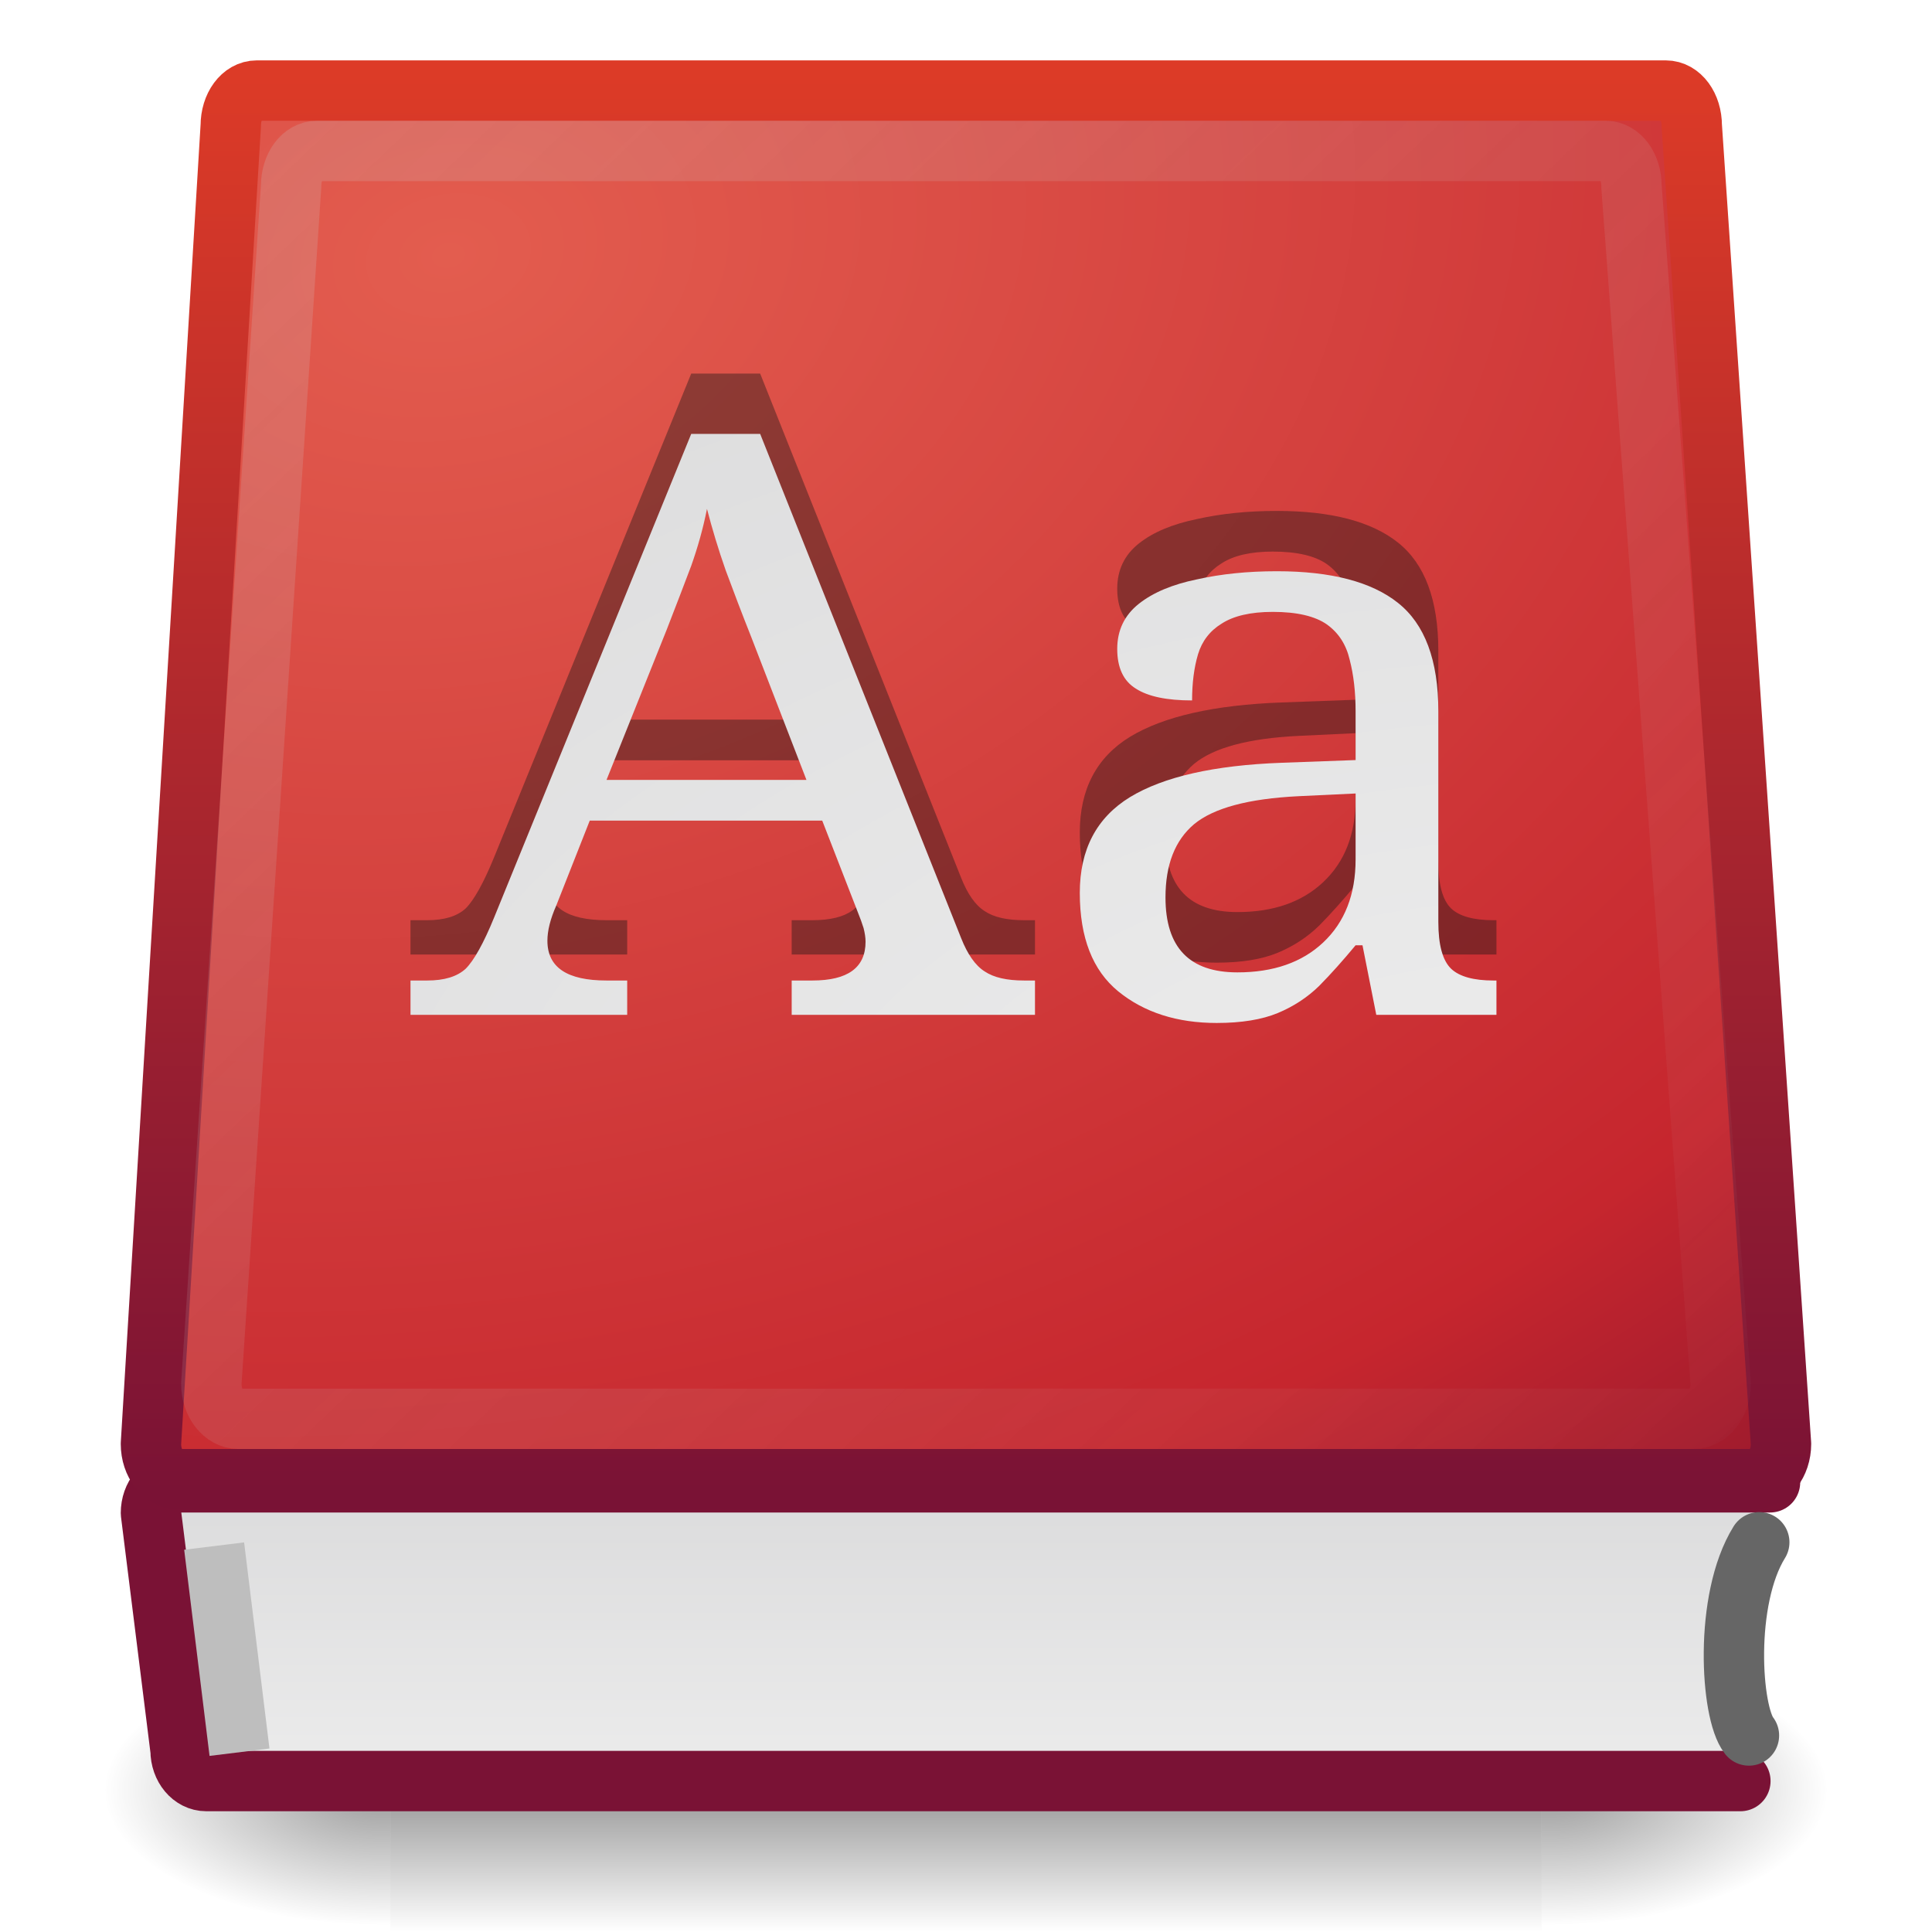
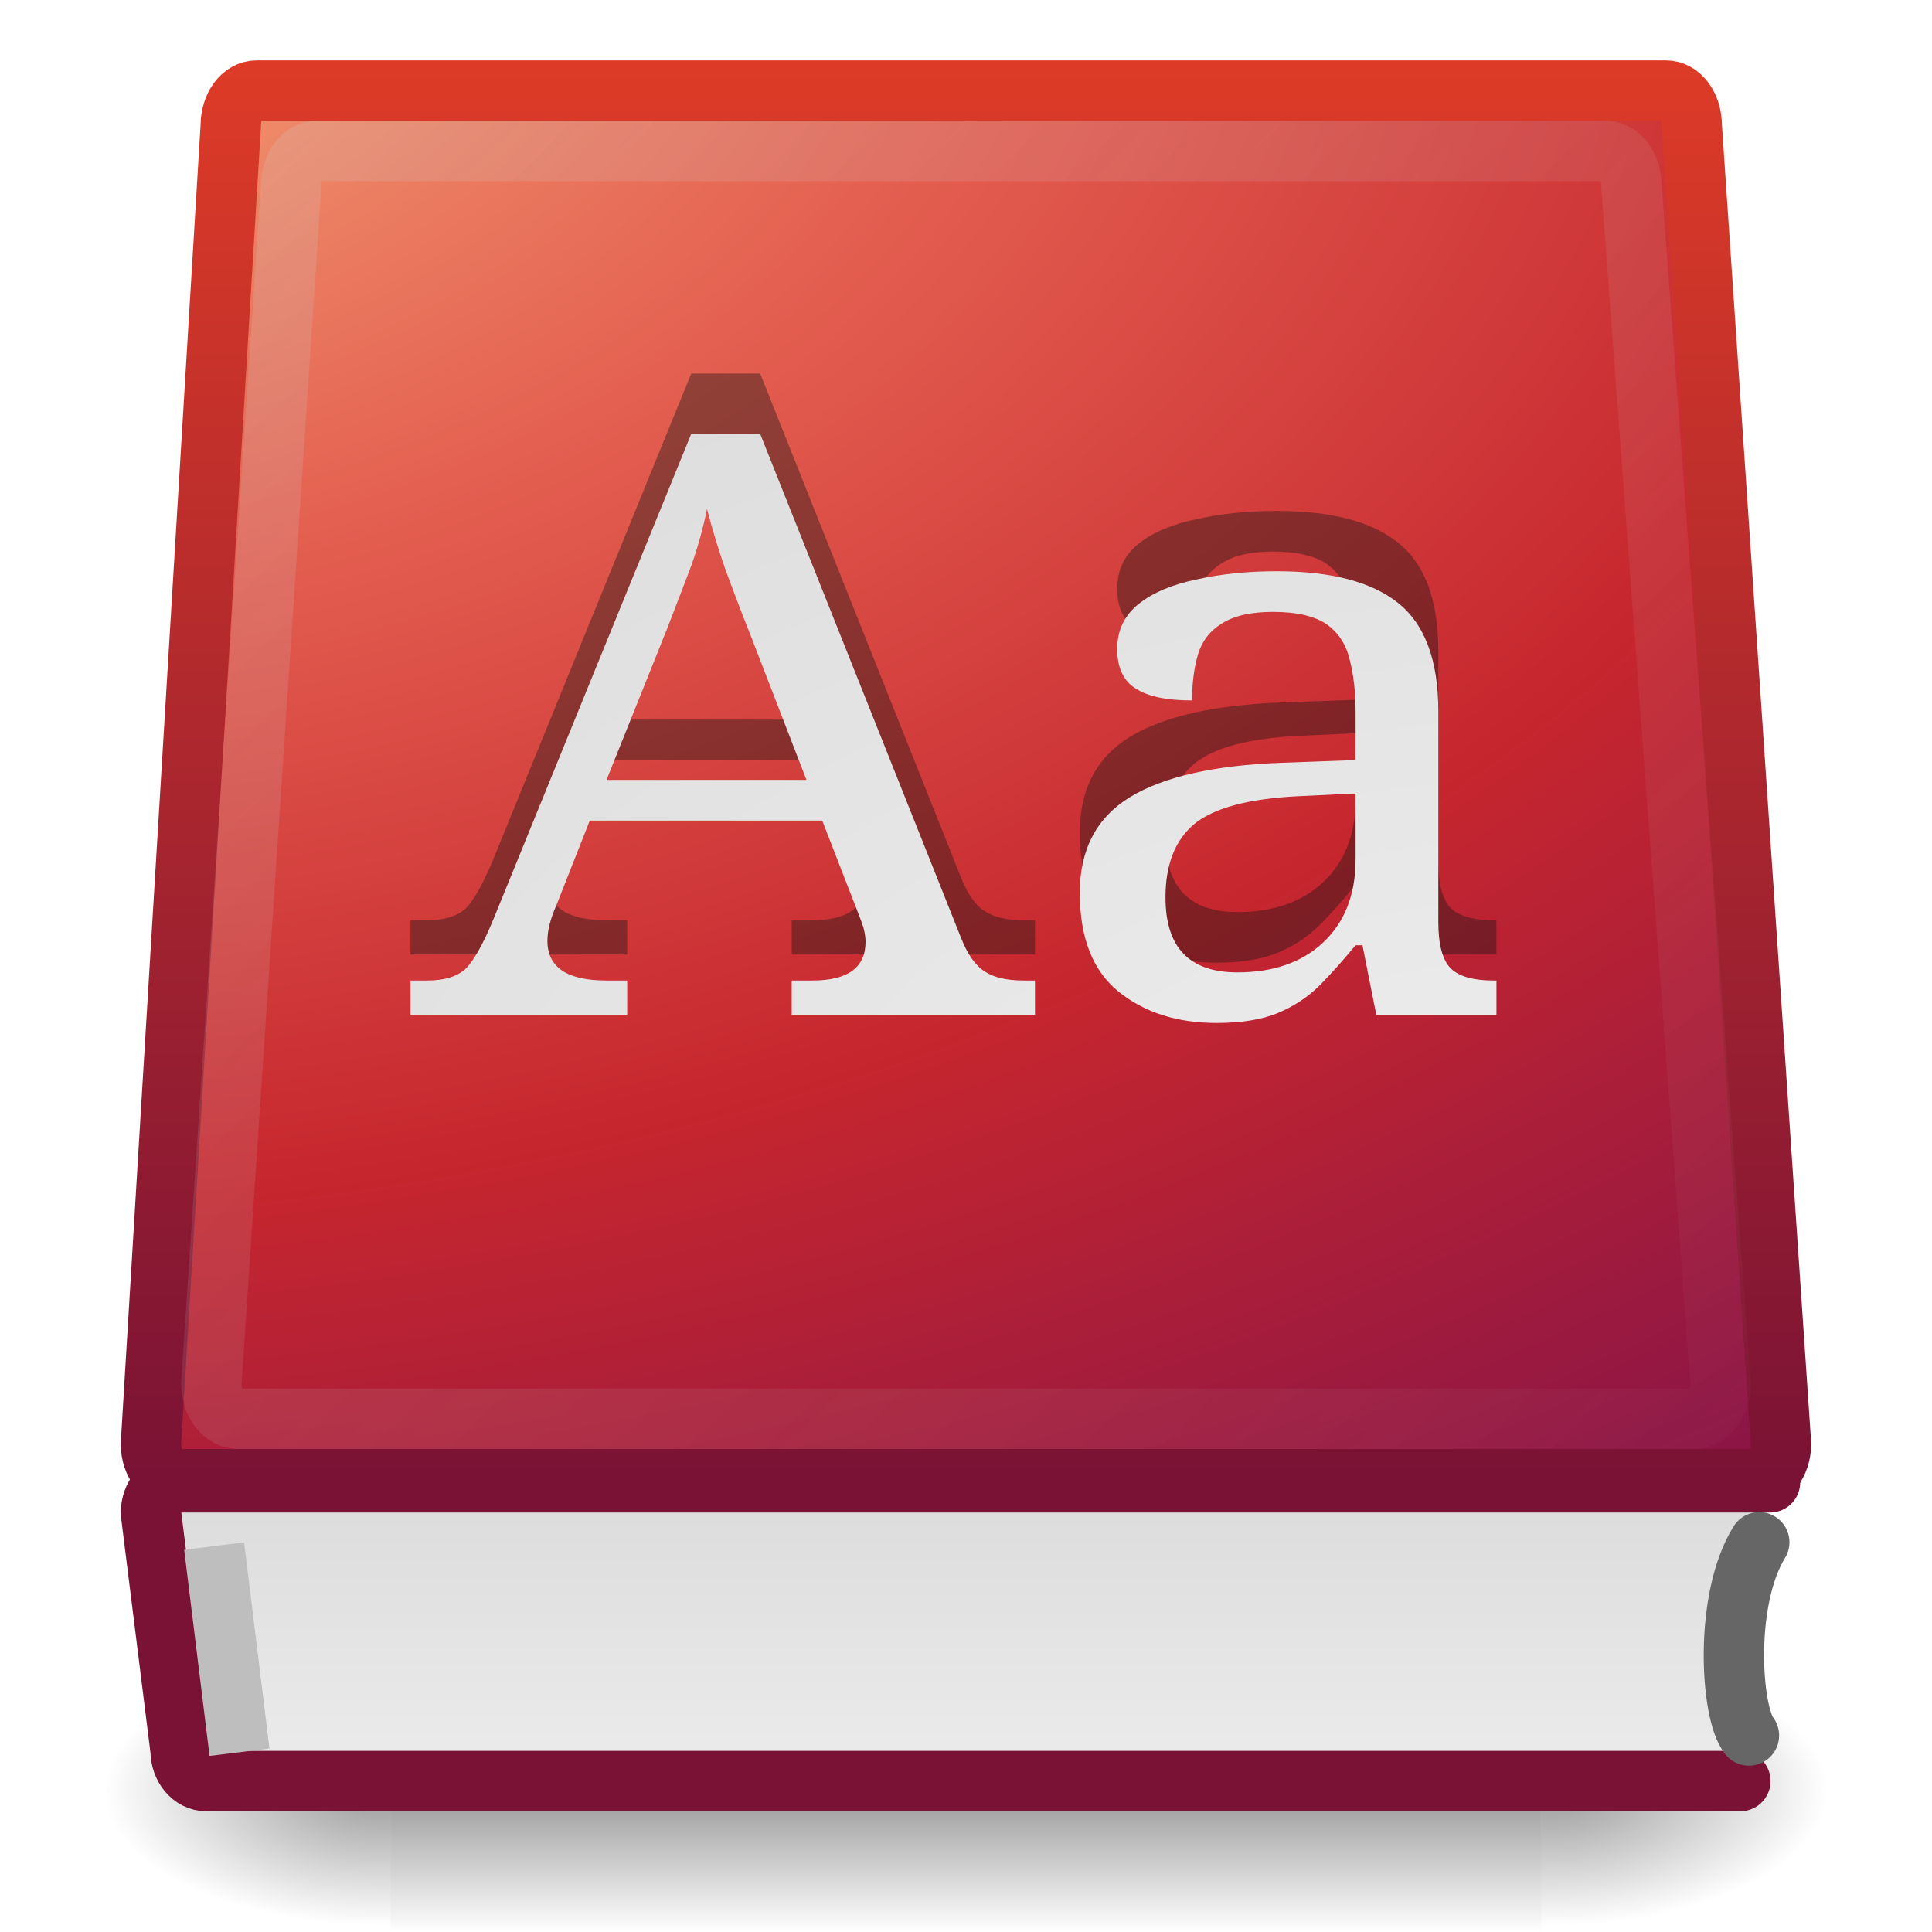
<svg xmlns="http://www.w3.org/2000/svg" xmlns:xlink="http://www.w3.org/1999/xlink" version="1.1" width="32" height="32" id="svg4046">
  <defs id="defs4048">
    <linearGradient x1="8.903" y1="-0.266" x2="45.547" y2="35.481" id="linearGradient3020" xlink:href="#linearGradient3921" gradientUnits="userSpaceOnUse" gradientTransform="matrix(0.6567361,0,0,0.6133356,-0.9172226,2.20082)" />
    <linearGradient id="linearGradient3921">
      <stop id="stop3923" style="stop-color:#cdcdcd;stop-opacity:1" offset="0" />
      <stop id="stop3652" style="stop-color:#cdcdcd;stop-opacity:0.122" offset="1" />
    </linearGradient>
    <radialGradient cx="11.809" cy="39.406" r="13.428" fx="11.809" fy="39.406" id="radialGradient3818-8" xlink:href="#linearGradient2346-5" gradientUnits="userSpaceOnUse" gradientTransform="matrix(-0.00710434,-1.608587,2.553618,-0.0098746,-75.88098,40.57325)" />
    <linearGradient id="linearGradient2346-5">
      <stop id="stop2348-9" style="stop-color:#eeeeee;stop-opacity:1" offset="0" />
      <stop id="stop2350-2" style="stop-color:#d9d9da;stop-opacity:1" offset="1" />
    </linearGradient>
    <radialGradient cx="54.535" cy="28.165" r="20.714" fx="54.535" fy="28.165" id="radialGradient3826-2" xlink:href="#linearGradient3242-4" gradientUnits="userSpaceOnUse" gradientTransform="matrix(0.4471605,1.567665,-2.146285,0.5296721,43.49356,-96.17547)" />
    <linearGradient id="linearGradient3242-4">
      <stop id="stop3246-7" style="stop-color:#e35d4f;stop-opacity:1" offset="0" />
      <stop id="stop3248-1" style="stop-color:#c6262e;stop-opacity:1" offset="0.661" />
      <stop id="stop3250-2" style="stop-color:#690b2c;stop-opacity:1" offset="1" />
    </linearGradient>
    <linearGradient x1="61.048" y1="37.455" x2="61.048" y2="11.753" id="linearGradient3828-2" xlink:href="#linearGradient2490-0" gradientUnits="userSpaceOnUse" gradientTransform="matrix(0.991197,0,0,0.9311127,-44.5106,-9.908997)" />
    <linearGradient id="linearGradient2490-0">
      <stop id="stop2492-2" style="stop-color:#791235;stop-opacity:1" offset="0" />
      <stop id="stop2494-1" style="stop-color:#dd3b27;stop-opacity:1" offset="1" />
    </linearGradient>
    <linearGradient x1="64.67" y1="42.353" x2="64.67" y2="34.452" id="linearGradient3832-6" xlink:href="#linearGradient2346-4" gradientUnits="userSpaceOnUse" gradientTransform="matrix(0.8954284,0,0,0.7685591,-41.90711,-2.514499)" />
    <linearGradient id="linearGradient2346-4">
      <stop id="stop2348-0" style="stop-color:#eeeeee;stop-opacity:1" offset="0" />
      <stop id="stop2350-3" style="stop-color:#d9d9da;stop-opacity:1" offset="1" />
    </linearGradient>
    <linearGradient x1="302.857" y1="366.648" x2="302.857" y2="609.505" id="linearGradient3004" xlink:href="#linearGradient5048" gradientUnits="userSpaceOnUse" gradientTransform="matrix(2.774389,0,0,1.969706,-1892.179,-872.8854)" />
    <linearGradient id="linearGradient5048">
      <stop id="stop5050" style="stop-color:#000000;stop-opacity:0" offset="0" />
      <stop id="stop5056" style="stop-color:#000000;stop-opacity:1" offset="0.5" />
      <stop id="stop5052" style="stop-color:#000000;stop-opacity:0" offset="1" />
    </linearGradient>
    <radialGradient cx="605.714" cy="486.648" r="117.143" fx="605.714" fy="486.648" id="radialGradient3006" xlink:href="#linearGradient5060" gradientUnits="userSpaceOnUse" gradientTransform="matrix(2.774389,0,0,1.969706,-1891.633,-872.8854)" />
    <linearGradient id="linearGradient5060">
      <stop id="stop5062" style="stop-color:#000000;stop-opacity:1" offset="0" />
      <stop id="stop5064" style="stop-color:#000000;stop-opacity:0" offset="1" />
    </linearGradient>
    <radialGradient cx="605.714" cy="486.648" r="117.143" fx="605.714" fy="486.648" id="radialGradient4044" xlink:href="#linearGradient5060" gradientUnits="userSpaceOnUse" gradientTransform="matrix(-2.774389,0,0,1.969706,112.7623,-872.8854)" />
+     <radialGradient xlink:href="#linearGradient2346" id="radialGradient2918" gradientUnits="userSpaceOnUse" gradientTransform="matrix(-0.00730508,-1.65404,2.625773,-0.01015361,-78.85412,51.86183)" cx="17.949" cy="25.435" fx="17.949" fy="25.435" r="13.428" />
+     <linearGradient id="linearGradient2346">
+       <stop id="stop2348" style="stop-color:#eeeeee;stop-opacity:1" offset="0" />
+       <stop id="stop2350" style="stop-color:#d9d9da;stop-opacity:1" offset="1" />
+     </linearGradient>
+     <linearGradient xlink:href="#linearGradient3211" id="linearGradient2922" gradientUnits="userSpaceOnUse" gradientTransform="matrix(0.9642369,0,0,0.9729203,-46.35018,0.9140242)" x1="25.579" y1="-25.736" x2="25.579" y2="41.953" />
+     <linearGradient id="linearGradient3211">
+       <stop id="stop3213" style="stop-color:#ffffff;stop-opacity:1" offset="0" />
+       <stop id="stop3215" style="stop-color:#ffffff;stop-opacity:0" offset="1" />
+     </linearGradient>
+     <radialGradient xlink:href="#linearGradient3242-2" id="radialGradient2926" gradientUnits="userSpaceOnUse" gradientTransform="matrix(0.03178107,1.85087,-2.978455,2.1054162e-7,51.79747,-75.22382)" cx="39.651" cy="18.619" fx="39.651" fy="18.619" r="20.714" />
+     <linearGradient id="linearGradient3242-2">
+       <stop offset="0" style="stop-color:#f8b17e;stop-opacity:1" id="stop3244" />
+       <stop offset="0.312" style="stop-color:#e35d4f;stop-opacity:1" id="stop3246-9" />
+       <stop offset="0.571" style="stop-color:#c6262e;stop-opacity:1" id="stop3248-3" />
+       <stop offset="1" style="stop-color:#690b54;stop-opacity:1" id="stop3250-9" />
+     </linearGradient>
+     <linearGradient gradientTransform="matrix(0.6926242,0,0,0.6345503,-0.3741156,0.3706852)" xlink:href="#linearGradient2490" id="linearGradient2928" gradientUnits="userSpaceOnUse" x1="24.009" y1="38.246" x2="24.009" y2="1" />
+     <linearGradient id="linearGradient2490">
+       <stop id="stop2492" style="stop-color:#791235;stop-opacity:1" offset="0" />
+       <stop id="stop2494" style="stop-color:#dd3b27;stop-opacity:1" offset="1" />
+     </linearGradient>
+     <linearGradient xlink:href="#linearGradient2346" id="linearGradient2932" gradientUnits="userSpaceOnUse" gradientTransform="matrix(0.8943253,0,0,0.7168952,-42.65621,10.61019)" x1="21.136" y1="40.885" x2="21.136" y2="35.298" />
+     <linearGradient x1="302.857" y1="366.648" x2="302.857" y2="609.505" id="linearGradient3012" xlink:href="#linearGradient5048-2" gradientUnits="userSpaceOnUse" gradientTransform="matrix(2.774389,0,0,1.969706,-1892.179,-872.8854)" />
+     <linearGradient id="linearGradient5048-2">
+       <stop id="stop5050-1" style="stop-color:#000000;stop-opacity:0" offset="0" />
+       <stop id="stop5056-5" style="stop-color:#000000;stop-opacity:1" offset="0.5" />
+       <stop id="stop5052-9" style="stop-color:#000000;stop-opacity:0" offset="1" />
+     </linearGradient>
+     <radialGradient cx="605.714" cy="486.648" r="117.143" fx="605.714" fy="486.648" id="radialGradient3014" xlink:href="#linearGradient5060-9" gradientUnits="userSpaceOnUse" gradientTransform="matrix(2.774389,0,0,1.969706,-1891.633,-872.8854)" />
+     <linearGradient id="linearGradient5060-9">
+       <stop id="stop5062-1" style="stop-color:#000000;stop-opacity:1" offset="0" />
+       <stop id="stop5064-4" style="stop-color:#000000;stop-opacity:0" offset="1" />
+     </linearGradient>
+     <radialGradient r="117.143" fy="486.648" fx="605.714" cy="486.648" cx="605.714" gradientTransform="matrix(-2.774389,0,0,1.969706,112.7623,-872.8854)" gradientUnits="userSpaceOnUse" id="radialGradient3048" xlink:href="#linearGradient5060-9" />
+     <linearGradient xlink:href="#linearGradient3921" id="linearGradient3152" gradientUnits="userSpaceOnUse" gradientTransform="matrix(0.6567361,0,0,0.6133356,-0.9172226,2.20082)" x1="8.903" y1="-0.266" x2="45.547" y2="35.481" />
+     <radialGradient xlink:href="#linearGradient2346-5" id="radialGradient3156" gradientUnits="userSpaceOnUse" gradientTransform="matrix(-0.00710434,-1.608587,2.553618,-0.0098746,-75.88098,40.57325)" cx="11.809" cy="39.406" fx="11.809" fy="39.406" r="13.428" />
+     <linearGradient xlink:href="#linearGradient2346-4" id="linearGradient3168" gradientUnits="userSpaceOnUse" gradientTransform="matrix(0.8954284,0,0,0.7685591,-41.90711,-2.514499)" x1="64.67" y1="42.353" x2="64.67" y2="34.452" />
+     <radialGradient xlink:href="#linearGradient3242-2-8" id="radialGradient2926-8" gradientUnits="userSpaceOnUse" gradientTransform="matrix(0.03178107,1.85087,-2.978455,2.1054162e-7,51.79747,-75.22382)" cx="39.651" cy="18.619" fx="39.651" fy="18.619" r="20.714" />
+     <linearGradient id="linearGradient3242-2-8">
+       <stop offset="0" style="stop-color:#f8b17e;stop-opacity:1" id="stop3244-8" />
+       <stop offset="0.312" style="stop-color:#e35d4f;stop-opacity:1" id="stop3246-9-6" />
+       <stop offset="0.571" style="stop-color:#c6262e;stop-opacity:1" id="stop3248-3-8" />
+       <stop offset="1" style="stop-color:#690b54;stop-opacity:1" id="stop3250-9-3" />
+     </linearGradient>
+     <linearGradient gradientTransform="matrix(0.6926242,0,0,0.6345503,-0.3741156,0.3706852)" xlink:href="#linearGradient2490-3" id="linearGradient2928-8" gradientUnits="userSpaceOnUse" x1="24.009" y1="38.246" x2="24.009" y2="1" />
+     <linearGradient id="linearGradient2490-3">
+       <stop id="stop2492-3" style="stop-color:#791235;stop-opacity:1" offset="0" />
+       <stop id="stop2494-3" style="stop-color:#dd3b27;stop-opacity:1" offset="1" />
+     </linearGradient>
  </defs>
-   <g id="layer1">
-     <g transform="matrix(0.0142336,0,0,0.00970873,28.65987,28.82013)" id="g8875">
-       <rect width="1339.633" height="478.357" x="-1559.252" y="-150.697" id="rect8877" style="opacity:0.402;fill:url(#linearGradient3004);fill-opacity:1;fill-rule:nonzero;stroke:none;stroke-width:1;marker:none;visibility:visible;display:inline;overflow:visible" />
-       <path d="m -219.619,-150.68 c 0,0 0,478.331 0,478.331 142.874,0.9 345.4,-107.17 345.4,-239.196 0,-132.027 -159.437,-239.135 -345.4,-239.135 z" id="path8879" style="opacity:0.402;fill:url(#radialGradient3006);fill-opacity:1;fill-rule:nonzero;stroke:none;stroke-width:1;marker:none;visibility:visible;display:inline;overflow:visible" />
-       <path d="m -1559.252,-150.68 c 0,0 0,478.331 0,478.331 -142.874,0.9 -345.4,-107.17 -345.4,-239.196 0,-132.027 159.437,-239.135 345.4,-239.135 z" id="path8881" style="opacity:0.402;fill:url(#radialGradient4044);fill-opacity:1;fill-rule:nonzero;stroke:none;stroke-width:1;marker:none;visibility:visible;display:inline;overflow:visible" />
-     </g>
-     <path d="m 28.826,29.5 -25.409,0 c -0.236,0 -0.426,-0.227 -0.426,-0.509 L 2.5,25.061 c 0,-0.282 0.19,-0.509 0.426,-0.509 l 26.391,0" id="rect8840" style="color:#000000;fill:url(#linearGradient3832-6);fill-opacity:1;fill-rule:nonzero;stroke:#7a1235;stroke-width:1;stroke-linecap:round;stroke-linejoin:round;stroke-miterlimit:4;stroke-opacity:1;stroke-dasharray:none;stroke-dashoffset:0.06;marker:none;visibility:visible;display:inline;overflow:visible;enable-background:accumulate" />
-     <path d="M 28.968,28.745 C 28.666,28.366 28.55,26.494 29.139,25.545" id="path9017" style="fill:none;stroke:#666666;stroke-width:1;stroke-linecap:round;stroke-linejoin:miter;stroke-miterlimit:4;stroke-opacity:1;stroke-dasharray:none" />
-     <path d="m 4.253,1.5 c -0.242,0 -0.431,0.258 -0.431,0.584 L 2.5,23.916 c 0,0.326 0.207,0.584 0.449,0.584 l 26.101,0 c 0.242,1e-6 0.449,-0.258 0.449,-0.584 L 28.021,2.084 c 1e-6,-0.326 -0.188,-0.584 -0.431,-0.584 l -23.337,0 z" id="rect8064" style="color:#000000;fill:url(#radialGradient3826-2);fill-opacity:1;fill-rule:nonzero;stroke:url(#linearGradient3828-2);stroke-width:1;stroke-linecap:round;stroke-linejoin:round;stroke-miterlimit:4;stroke-opacity:1;stroke-dasharray:none;stroke-dashoffset:0.06;marker:none;visibility:visible;display:inline;overflow:visible;enable-background:accumulate" />
-     <path d="M 3.906,28.526 3.608,26.104" id="path3267" style="fill:none;stroke:#bebebe;stroke-width:1;stroke-linecap:square;stroke-linejoin:miter;stroke-miterlimit:4;stroke-opacity:1;stroke-dasharray:none" />
-     <text x="6.513" y="16.507" transform="scale(1.044133,0.9577324)" id="text3323" xml:space="preserve" style="font-size:14.064px;font-style:normal;font-variant:normal;font-weight:normal;font-stretch:normal;opacity:0.4;fill:#141414;fill-opacity:1;stroke:none;font-family:Serif;-inkscape-font-specification:Serif">
-       <tspan x="6.513" y="16.507" id="tspan3325" style="fill:#141414;fill-opacity:1">Aa</tspan>
-     </text>
-     <text x="6.513" y="17.551" transform="scale(1.044133,0.9577324)" id="text2537" xml:space="preserve" style="font-size:14.064px;font-style:normal;font-variant:normal;font-weight:normal;font-stretch:normal;color:#000000;fill:url(#radialGradient3818-8);fill-opacity:1;fill-rule:nonzero;stroke:none;marker:none;visibility:visible;display:inline;overflow:visible;enable-background:accumulate;font-family:Serif;-inkscape-font-specification:Serif">
-       <tspan x="6.513" y="17.551" id="tspan2539" style="color:#000000;fill:url(#radialGradient3818-8);fill-opacity:1;fill-rule:nonzero;stroke:none;marker:none;visibility:visible;display:inline;overflow:visible;enable-background:accumulate">Aa</tspan>
-     </text>
-     <path d="m 5.252,2.5 c -0.242,0 -0.43,0.256 -0.43,0.58 L 3.5,22.92 c 0,0.324 0.207,0.58 0.449,0.58 l 24.102,0 C 28.293,23.5 28.5,23.244 28.5,22.92 L 27.022,3.08 c 10e-7,-0.324 -0.188,-0.58 -0.43,-0.58 l -21.339,0 z" id="path2864" style="opacity:0.2;fill:none;stroke:url(#linearGradient3020);stroke-width:1;stroke-linecap:round;stroke-linejoin:round;stroke-miterlimit:4;stroke-opacity:1;stroke-dasharray:none;stroke-dashoffset:0.06;marker:none;visibility:visible;display:inline;overflow:visible;enable-background:accumulate" />
+   <g id="g8875" transform="matrix(0.0142336,0,0,0.00970873,28.65987,28.82013)">
+     <rect style="opacity:0.402;fill:url(#linearGradient3004);fill-opacity:1;fill-rule:nonzero;stroke:none;stroke-width:1;marker:none;visibility:visible;display:inline;overflow:visible" id="rect8877" y="-150.697" x="-1559.252" height="478.357" width="1339.633" />
+     <path style="opacity:0.402;fill:url(#radialGradient3006);fill-opacity:1;fill-rule:nonzero;stroke:none;stroke-width:1;marker:none;visibility:visible;display:inline;overflow:visible" id="path8879" d="m -219.619,-150.68 c 0,0 0,478.331 0,478.331 142.874,0.9 345.4,-107.17 345.4,-239.196 0,-132.027 -159.437,-239.135 -345.4,-239.135 z" />
+     <path style="opacity:0.402;fill:url(#radialGradient4044);fill-opacity:1;fill-rule:nonzero;stroke:none;stroke-width:1;marker:none;visibility:visible;display:inline;overflow:visible" id="path8881" d="m -1559.252,-150.68 c 0,0 0,478.331 0,478.331 -142.874,0.9 -345.4,-107.17 -345.4,-239.196 0,-132.027 159.437,-239.135 345.4,-239.135 z" />
  </g>
+   <path style="color:#000000;fill:url(#linearGradient3168);fill-opacity:1;fill-rule:nonzero;stroke:#7a1235;stroke-width:1;stroke-linecap:round;stroke-linejoin:round;stroke-miterlimit:4;stroke-opacity:1;stroke-dasharray:none;stroke-dashoffset:0.06;marker:none;visibility:visible;display:inline;overflow:visible;enable-background:accumulate" id="rect8840" d="m 28.826,29.5 -25.409,0 c -0.236,0 -0.426,-0.227 -0.426,-0.509 L 2.5,25.061 c 0,-0.282 0.19,-0.509 0.426,-0.509 l 26.391,0" />
+   <path style="fill:none;stroke:#666666;stroke-width:1;stroke-linecap:round;stroke-linejoin:miter;stroke-miterlimit:4;stroke-opacity:1;stroke-dasharray:none" id="path9017" d="M 28.968,28.745 C 28.666,28.366 28.55,26.494 29.139,25.545" />
+   <path style="color:#000000;fill:url(#radialGradient2926-8);fill-opacity:1;fill-rule:nonzero;stroke:url(#linearGradient2928-8);stroke-width:1;stroke-linecap:round;stroke-linejoin:round;stroke-miterlimit:4;stroke-opacity:1;stroke-dasharray:none;stroke-dashoffset:0.06;marker:none;visibility:visible;display:inline;overflow:visible;enable-background:accumulate" id="rect8064" d="m 4.253,1.5 c -0.242,0 -0.431,0.258 -0.431,0.584 L 2.5,23.916 c 0,0.326 0.207,0.584 0.449,0.584 l 26.101,0 c 0.242,1e-6 0.449,-0.258 0.449,-0.584 L 28.021,2.084 c 1e-6,-0.326 -0.188,-0.584 -0.431,-0.584 l -23.337,0 z" />
+   <path style="fill:none;stroke:#bebebe;stroke-width:1;stroke-linecap:square;stroke-linejoin:miter;stroke-miterlimit:4;stroke-opacity:1;stroke-dasharray:none" id="path3267" d="M 3.906,28.526 3.608,26.104" />
+   <text style="font-size:14.064px;font-style:normal;font-variant:normal;font-weight:normal;font-stretch:normal;opacity:0.4;fill:#141414;fill-opacity:1;stroke:none;font-family:Serif;-inkscape-font-specification:Serif" xml:space="preserve" id="text3323" transform="scale(1.044133,0.9577324)" y="16.507" x="6.513">
+     <tspan style="fill:#141414;fill-opacity:1" id="tspan3325" y="16.507" x="6.513">Aa</tspan>
+   </text>
+   <text style="font-size:14.064px;font-style:normal;font-variant:normal;font-weight:normal;font-stretch:normal;color:#000000;fill:url(#radialGradient3156);fill-opacity:1;fill-rule:nonzero;stroke:none;marker:none;visibility:visible;display:inline;overflow:visible;enable-background:accumulate;font-family:Serif;-inkscape-font-specification:Serif" xml:space="preserve" id="text2537" transform="scale(1.044133,0.9577324)" y="17.551" x="6.513">
+     <tspan style="color:#000000;fill:url(#radialGradient3156);fill-opacity:1;fill-rule:nonzero;stroke:none;marker:none;visibility:visible;display:inline;overflow:visible;enable-background:accumulate" id="tspan2539" y="17.551" x="6.513">Aa</tspan>
+   </text>
+   <path style="opacity:0.2;fill:none;stroke:url(#linearGradient3152);stroke-width:1;stroke-linecap:round;stroke-linejoin:round;stroke-miterlimit:4;stroke-opacity:1;stroke-dasharray:none;stroke-dashoffset:0.06;marker:none;visibility:visible;display:inline;overflow:visible;enable-background:accumulate" id="path2864" d="m 5.252,2.5 c -0.242,0 -0.43,0.256 -0.43,0.58 L 3.5,22.92 c 0,0.324 0.207,0.58 0.449,0.58 l 24.102,0 C 28.293,23.5 28.5,23.244 28.5,22.92 L 27.022,3.08 c 10e-7,-0.324 -0.188,-0.58 -0.43,-0.58 l -21.339,0 z" />
</svg>
